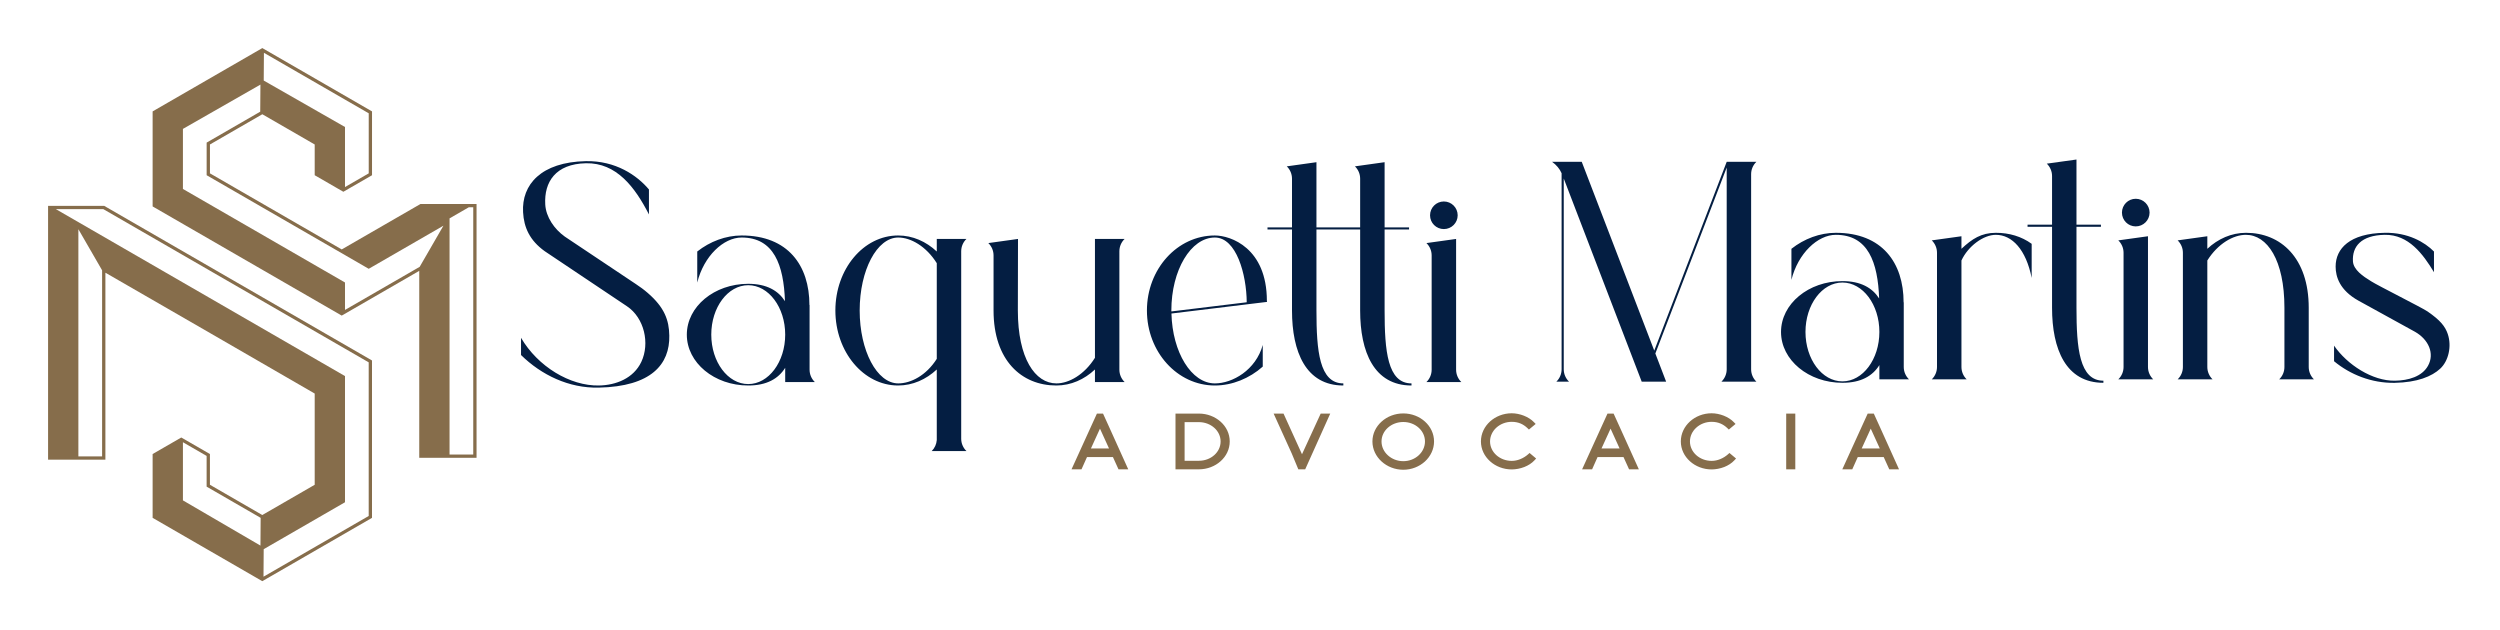
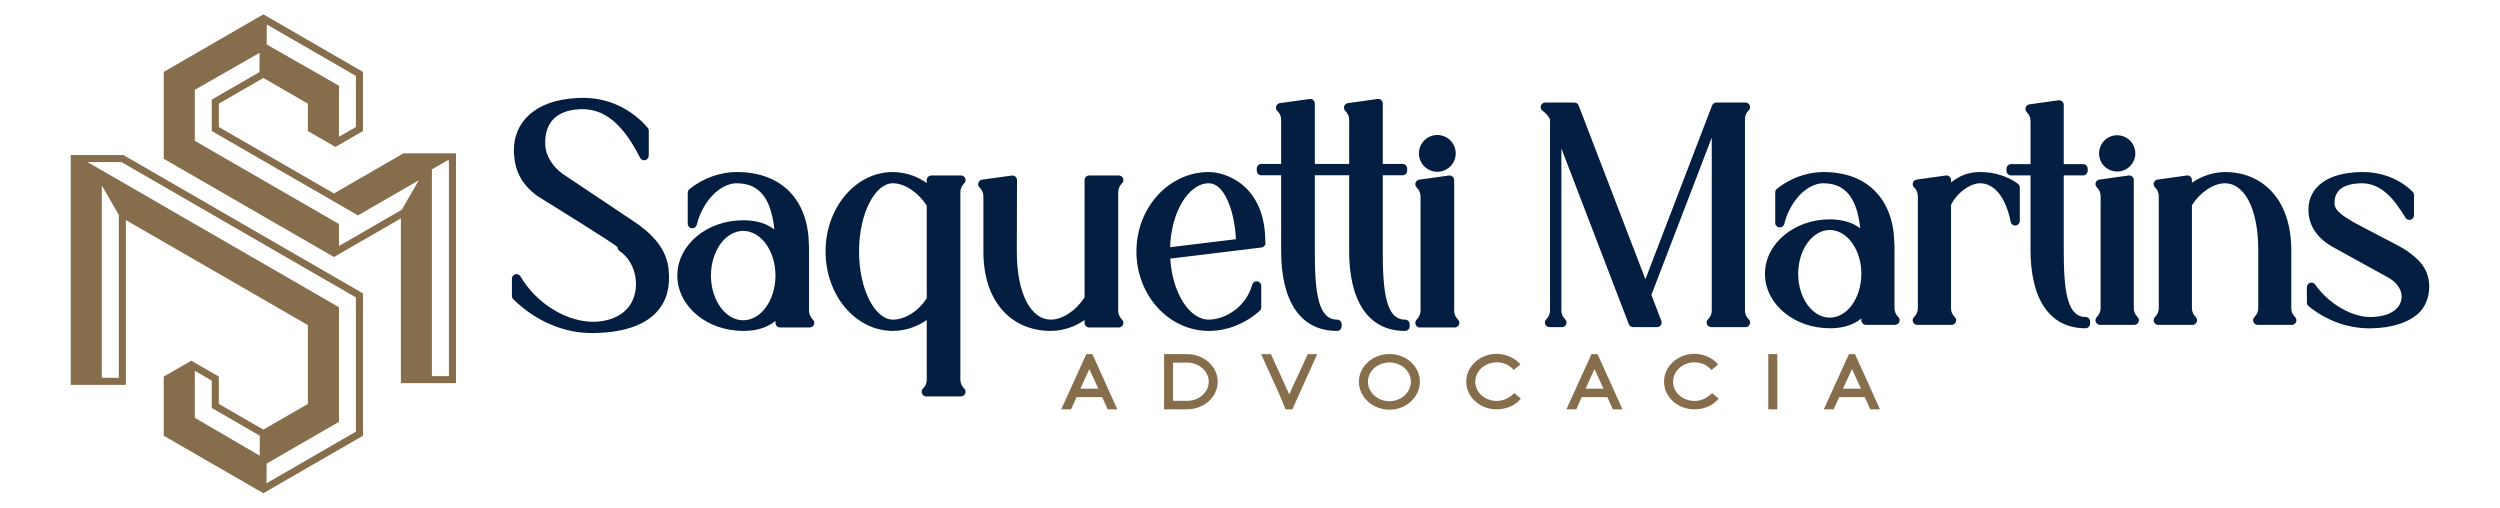
- <svg xmlns="http://www.w3.org/2000/svg" viewBox="0 0 1000.0 251.7" role="img" aria-label="Saquetti Martins Advocacia">
-   <path fill="#866D4B" d="M434.8 182.82L432.6 187.73L428.61 187.73C431.99 180.3 435.37 172.86 438.77 165.43L441.21 165.43L443.52 170.5L451.3 187.73L447.4 187.73L445.17 182.82ZM439.99 171.46L436.37 179.39L443.61 179.39ZM473.84 168.85L473.84 184.31L479.55 184.31C481.97 184.31 484.17 183.44 485.75 182.01C487.29 180.63 488.24 178.71 488.24 176.58C488.24 174.45 487.28 172.53 485.74 171.15C484.16 169.73 481.96 168.85 479.55 168.85ZM488.24 184.49C486 186.5 482.92 187.73 479.55 187.73L470.2 187.73L470.2 165.43L479.55 165.43C482.91 165.43 486 166.67 488.24 168.67C490.49 170.68 491.89 173.47 491.89 176.58C491.89 179.69 490.49 182.48 488.24 184.49ZM519.08 187.13L516.7 181.41L509.45 165.43L513.41 165.43L520.8 181.7L528.28 165.43L532.1 165.43C528.76 172.86 525.41 180.29 522.08 187.73L519.33 187.73ZM567.47 182.13C569.03 180.7 569.99 178.73 569.99 176.59C569.99 174.45 569.04 172.51 567.49 171.11C565.92 169.68 563.74 168.8 561.32 168.8C558.9 168.8 556.7 169.68 555.12 171.11C553.57 172.51 552.61 174.44 552.61 176.59C552.61 178.74 553.58 180.7 555.15 182.13C556.73 183.57 558.92 184.47 561.32 184.47C563.72 184.47 565.9 183.57 567.47 182.13ZM552.64 184.6C550.38 182.55 548.97 179.71 548.97 176.59C548.97 173.47 550.38 170.66 552.63 168.64C554.87 166.61 557.96 165.37 561.32 165.37C564.68 165.37 567.75 166.61 569.98 168.63C572.23 170.66 573.62 173.47 573.62 176.59C573.62 179.7 572.21 182.54 569.97 184.6C567.73 186.63 564.67 187.9 561.32 187.9C557.97 187.9 554.88 186.64 552.64 184.6ZM596.02 184.51C593.77 182.49 592.37 179.69 592.37 176.58C592.37 173.45 593.77 170.63 596.02 168.59C598.25 166.57 601.33 165.31 604.69 165.31C606.27 165.31 607.99 165.66 609.57 166.28C611.09 166.89 612.51 167.76 613.55 168.84L614.27 169.58L611.57 171.82L610.95 171.22C610.14 170.45 609.24 169.83 608.22 169.4C607.19 168.97 606.03 168.73 604.69 168.73C602.29 168.73 600.11 169.63 598.53 171.07C596.99 172.48 596.02 174.44 596.02 176.58C596.02 178.71 596.98 180.64 598.52 182.04C600.1 183.47 602.28 184.35 604.69 184.35C605.92 184.35 607.06 184.08 608.06 183.68C609.35 183.17 610.44 182.43 611.21 181.75L611.83 181.19L614.46 183.41L613.77 184.15C612.68 185.32 611.27 186.19 609.76 186.79C608.09 187.44 606.29 187.77 604.69 187.77C601.33 187.77 598.25 186.53 596.02 184.51ZM639.03 182.82L636.84 187.73L632.84 187.73L643 165.43L645.44 165.43L647.75 170.5L655.54 187.73L651.63 187.73L649.4 182.82ZM644.23 171.46L640.6 179.39L647.84 179.39ZM675.98 184.51C673.73 182.49 672.33 179.69 672.33 176.58C672.33 173.45 673.73 170.63 675.98 168.59C678.21 166.56 681.29 165.31 684.65 165.31C686.23 165.31 687.95 165.66 689.53 166.28C691.05 166.89 692.47 167.76 693.5 168.84L694.22 169.58L691.53 171.82L690.91 171.22C690.1 170.45 689.2 169.83 688.17 169.4C687.15 168.97 685.99 168.73 684.65 168.73C682.25 168.73 680.07 169.63 678.5 171.07C676.94 172.48 675.98 174.44 675.98 176.58C675.98 178.71 676.94 180.64 678.48 182.04C680.06 183.47 682.24 184.35 684.65 184.35C685.88 184.35 687.02 184.08 688.02 183.68C689.31 183.17 690.39 182.43 691.16 181.75L691.78 181.19L694.42 183.41L693.73 184.15C692.64 185.32 691.22 186.19 689.73 186.79C688.05 187.44 686.24 187.77 684.65 187.77C681.29 187.77 678.21 186.53 675.98 184.51ZM717.16 187.74L714.48 187.74L714.48 165.43L718.12 165.43L718.12 187.74ZM743.11 182.82L740.91 187.73L736.92 187.73L747.08 165.43L749.52 165.43L751.83 170.5L759.61 187.73L755.71 187.73L753.48 182.82ZM748.3 171.46L744.68 179.39L751.92 179.39ZM748.3 171.46" />
-   <path fill="#041E42" d="M267.72 134.24C267.62 128.09 265.82 122.98 259.07 117.16C257.59 115.86 255.98 114.71 254.34 113.62L225.91 94.63C221.73 91.64 218.38 86.82 218.1 81.78C217.6 72.82 222.21 65.55 234.39 65.3C246.58 65.05 253.99 74.85 259.58 85.78L259.58 75.79C254.82 70.14 246.26 64.23 234.35 64.46C216.41 64.82 208.62 73.88 209.23 84.86C209.56 91.03 211.9 96.16 217.85 100.45C217.85 100.45 250.78 122.48 250.78 122.5C257.71 127.13 260.04 137.34 256.52 144.77C253.42 151.29 246.49 154.07 239.6 154.2C228.01 154.43 215.11 146.6 208.41 135.12L208.41 142.01C216.6 150.03 227.56 155.31 239.46 155.05C260.58 154.63 267.95 145.65 267.72 134.24ZM577.54 91.63C580.59 91.63 583.07 89.17 583.07 86.12C583.07 83.07 580.59 80.59 577.54 80.59C574.49 80.59 572.02 83.07 572.02 86.12C572.02 89.17 574.49 91.63 577.54 91.63ZM323.83 122L323.77 122C323.77 106.25 315.23 94.19 296.66 94.19C290.31 94.19 283.99 96.58 278.9 100.6L278.9 113.02C281.52 102.44 289.39 95.01 296.66 95.01C309.59 95.01 313.47 106.02 313.99 120.47C311.27 116.22 306.64 113.52 299.29 113.52C285.73 113.52 274.73 122.62 274.73 133.87C274.73 145.09 285.73 154.2 299.29 154.2C306.73 154.2 311.37 151.45 314.08 147.12L314.08 152.82L325.93 152.82C324.58 151.52 323.83 149.74 323.83 147.87L323.83 121.97ZM299.29 153.63C291.13 153.63 284.51 144.77 284.51 133.85C284.51 122.94 291.13 114.08 299.29 114.08C307.46 114.08 314.08 122.94 314.08 133.85C314.08 144.77 307.46 153.63 299.29 153.63ZM334.15 124.2C334.15 140.75 345.4 154.2 359.24 154.2C365.07 154.2 370.43 151.79 374.71 147.79L374.71 176.03C374.58 177.69 373.87 179.26 372.68 180.43L386.58 180.43C385.24 179.13 384.48 177.35 384.48 175.49L384.48 100.52C384.48 98.65 385.24 96.85 386.58 95.58L374.71 95.58L374.71 100.6C370.43 96.6 365.07 94.19 359.24 94.19C345.4 94.19 334.15 107.61 334.15 124.2ZM374.71 105.27L374.71 143.54C370.48 150.22 364.3 153.36 359.3 153.36C350.78 153.36 343.87 140.29 343.87 124.2C343.87 108.07 350.78 95.01 359.3 95.01C364.3 95.01 370.48 98.51 374.71 105.27ZM437.98 152.82L449.85 152.82C448.51 151.52 447.75 149.74 447.75 147.87L447.75 100.52C447.75 98.65 448.51 96.85 449.85 95.58L437.98 95.58L437.98 143.12C433.75 149.88 427.57 153.36 422.57 153.36C414.05 153.36 407.14 143.35 407.14 124.2L407.2 95.58L395.33 97.23C396.67 98.53 397.42 100.3 397.42 102.17L397.42 124.2C397.42 144.21 408.67 154.2 422.53 154.2C428.37 154.2 433.73 151.79 437.98 147.79ZM506.75 120.34C506.75 99.2 492.29 94.19 485.94 94.19C470.93 94.19 458.77 107.61 458.77 124.2C458.77 140.75 470.93 154.2 485.94 154.2C492.87 154.2 499.82 151.35 505.1 146.64L505.1 137.99C502.33 148.04 492.98 153.36 485.94 153.36C476.58 153.36 468.96 140.94 468.58 125.41L506.82 120.76ZM468.56 124.57C468.54 124.44 468.54 124.32 468.54 124.2C468.54 108.07 476.33 95.01 485.94 95.01C494.57 95.01 498.61 109.81 498.69 120.91ZM537.34 154.2L537.34 153.36C527.73 153.36 526.58 140.29 526.58 124.2L526.58 91.78L536.36 91.78L536.36 90.95L526.58 90.95L526.58 64.88L514.71 66.54C516.05 67.83 516.8 69.61 516.8 71.48L516.8 90.95L507 90.95L507 91.78L516.8 91.78L516.8 124.2C516.8 140.75 522.33 154.2 537.34 154.2ZM564.6 154.2L564.6 153.36C554.99 153.36 553.84 140.29 553.84 124.2L553.84 91.78L563.62 91.78L563.62 90.95L553.84 90.95L553.84 64.88L541.97 66.54C543.31 67.83 544.06 69.61 544.06 71.48L544.06 90.95L534.26 90.95L534.26 91.78L544.06 91.78L544.06 124.2C544.06 140.75 549.59 154.2 564.6 154.2ZM570.57 152.82L584.53 152.82C583.19 151.52 582.44 149.74 582.44 147.87L582.44 95.58L570.57 97.23C571.91 98.53 572.66 100.3 572.66 102.17L572.66 147.87C572.66 149.74 571.91 151.52 570.57 152.82" />
-   <path fill="#041E42" d="M854.29 90.56C857.34 90.56 859.83 88.09 859.83 85.04C859.83 81.99 857.34 79.51 854.29 79.51C851.24 79.51 848.78 81.99 848.78 85.04C848.78 88.09 851.24 90.56 854.29 90.56ZM624.64 69.29L624.64 147.72C624.64 149.58 623.89 151.36 622.55 152.66L627.6 152.66C626.26 151.36 625.5 149.58 625.5 147.72L625.5 71.41L656.68 152.66L666.45 152.66L662.14 141.4L690.68 67.03L690.68 147.72C690.68 149.58 689.92 151.36 688.58 152.66L702.55 152.66C701.21 151.36 700.45 149.58 700.45 147.72L700.45 69.67C700.45 67.8 701.21 66.02 702.55 64.73L690.68 64.73L661.7 140.24L632.7 64.73L620.83 64.73C622.55 65.94 623.89 67.57 624.64 69.29ZM761.5 120.92L761.44 120.92C761.44 105.18 752.9 93.12 734.33 93.12C727.98 93.12 721.66 95.5 716.57 99.52L716.57 111.94C719.19 101.37 727.06 93.93 734.33 93.93C747.27 93.93 751.14 104.95 751.66 119.39C748.94 115.14 744.31 112.44 736.97 112.44C723.4 112.44 712.41 121.55 712.41 132.79C712.41 144.01 723.4 153.12 736.97 153.12C744.4 153.12 749.05 150.38 751.75 146.04L751.75 151.74L763.6 151.74C762.26 150.44 761.5 148.66 761.5 146.8L761.5 120.9ZM736.97 152.55C728.8 152.55 722.19 143.7 722.19 132.77C722.19 121.86 728.8 113.01 736.97 113.01C745.13 113.01 751.75 121.86 751.75 132.77C751.75 143.7 745.13 152.55 736.97 152.55ZM798.33 93.93C804.84 93.93 810.41 99.83 812.67 111.18L812.67 97.53C808.61 94.58 803.69 93.12 798.37 93.12C792.53 93.12 788.85 95.52 784.58 99.52L784.58 94.5L772.71 96.15C774.04 97.45 774.8 99.23 774.8 101.09L774.8 146.8C774.8 148.66 774.04 150.44 772.71 151.74L786.67 151.74C785.33 150.44 784.58 148.66 784.58 146.8L784.58 104.19C787.19 98.52 793.33 93.93 798.33 93.93ZM841.36 153.12L841.36 152.28C831.75 152.28 830.59 139.22 830.59 123.12L830.59 90.71L840.37 90.71L840.37 89.87L830.59 89.87L830.59 63.81L818.72 65.46C820.06 66.76 820.82 68.54 820.82 70.4L820.82 89.87L811.02 89.87L811.02 90.71L820.82 90.71L820.82 123.12C820.82 139.68 826.34 153.12 841.36 153.12ZM847.32 151.74L861.29 151.74C859.95 150.44 859.19 148.66 859.19 146.8L859.19 94.5L847.32 96.15C848.66 97.45 849.42 99.23 849.42 101.09L849.42 146.8C849.42 148.66 848.66 150.44 847.32 151.74ZM871.06 151.74L885.03 151.74C883.69 150.44 882.93 148.66 882.93 146.8L882.93 104.19C887.17 97.43 893.34 93.93 898.35 93.93C906.87 93.93 913.77 103.96 913.77 123.12L913.77 146.8C913.77 148.66 913.02 150.44 911.68 151.74L925.58 151.74C924.24 150.44 923.49 148.66 923.49 146.8L923.49 123.12C923.49 103.1 912.24 93.12 898.41 93.12C892.57 93.12 887.21 95.52 882.93 99.52L882.93 94.5L871.06 96.15C872.4 97.45 873.16 99.23 873.16 101.09L873.16 146.8C873.16 148.66 872.4 150.44 871.06 151.74ZM957.99 152.28C948.95 152.45 938.85 145.85 933.62 138.26L933.62 144.49C940.01 149.79 948.59 153.29 957.86 153.14C966.95 152.97 972.73 150.57 976.08 147.47C979.41 144.41 980.77 138.49 979.1 133.59C978.05 130.53 976.16 128.14 971.01 124.58C968.96 123.14 951.02 114.18 948.44 112.5C945.18 110.51 941.41 107.92 941.18 104.59C940.8 98.64 944.4 94.1 953.91 93.93C963.44 93.78 969.23 101.66 973.59 108.88L973.59 100.61C969.88 96.86 963.21 92.95 953.89 93.12C939.88 93.35 934.25 99.44 934.25 106.62C934.25 110.7 935.88 116.08 943.36 120.25C943.36 120.25 965.99 132.71 965.99 132.71C971.41 135.78 973.94 141.4 971.2 146.32C968.8 150.63 963.37 152.2 957.99 152.28" />
-   <path fill="#866D4B" d="M138 150.43L138 200.9C127.16 207.16 116.32 213.42 105.48 219.67L105.4 230.68L147.48 206.39L147.48 144.94C112.1 124.51 76.71 104.08 41.32 83.65L22.34 83.65ZM148.8 144.19C148.8 165.17 148.81 186.16 148.8 207.14C134.18 215.59 119.55 224.03 104.92 232.47C90.29 224.03 75.67 215.59 61.05 207.14L61.05 181.61L72.51 175L83.97 181.61L83.97 193.91L104.92 206.01L125.88 193.91L125.88 157.42C97.93 141.28 70.08 125.13 42.16 109.08L42.16 183.86L19.23 183.86L19.23 82.34L41.67 82.34C77.38 102.96 113.09 123.57 148.8 144.19ZM40.84 108.12L31.35 91.68L31.35 182.55L40.84 182.55ZM73.17 176.89L73.17 200.15L104.18 218.24L104.26 207.14C97.06 202.98 89.86 198.82 82.65 194.66L82.65 182.37ZM73.17 176.89" />
-   <path fill="#866D4B" d="M187.52 82.91L179.82 87.35L179.82 181.8L189.3 181.8L189.3 82.91ZM138 113L138 123.97L167.87 106.73L177.37 90.28C167.17 96.16 157.69 101.64 147.49 107.52C125.88 95.04 104.27 82.57 82.66 70.09L82.66 57.04L104.09 44.67L104.17 33.84L73.17 51.56L73.17 75.58ZM61.05 82.57L61.05 44.56C75.68 36.12 90.3 27.67 104.93 19.23C119.55 27.67 134.18 36.12 148.81 44.56L148.81 70.09L137.34 76.71C133.52 74.5 129.7 72.3 125.88 70.09L125.88 57.79L104.93 45.7L83.98 57.79L83.98 69.34L136.69 99.77L168.18 81.6L190.62 81.6L190.62 183.12L167.7 183.12L167.7 108.34L136.69 126.24ZM105.49 32.22C116.33 38.41 127.17 44.6 138 50.8L138 74.82L147.49 69.34L147.49 45.32L105.57 21.12ZM105.49 32.22" />
+ <svg xmlns="http://www.w3.org/2000/svg" viewBox="0 0 385.22 78.21" role="img" aria-label="Saquetti Martins Advocacia">
+   <path fill="#866D4B" d="M52.23,47.53,52.23,65C48.52,67.15,44.8,69.29,41.09,71.43L41.06,74.47,54.84,66.51,54.84,45.83,18.71,24.97,13.47,24.97,52.23,47.34ZM68.96,24.71,66.55,26.1,66.55,57.96,69.17,57.96,69.17,24.71ZM52.23,34.71,52.23,37.91,61.91,32.32,64.53,27.78,55.16,33.19C47.65,28.86,40.14,24.52,32.63,20.19L32.63,15.35,39.98,11.11,40,8.14,30.02,13.84,30.02,21.7,52.23,34.52ZM25.23,24.28,25.23,11.08C30.34,8.12,35.46,5.16,40.58,2.21,45.7,5.17,50.82,8.12,55.93,11.08L55.93,20.19C54.52,21,53.1,21.82,51.68,22.64L47.44,20.19,47.44,15.97,40.58,12.01,33.72,15.97,33.72,19.57,51.46,29.81,62.16,23.63C64.86,23.62,67.56,23.63,70.26,23.63L70.26,59.04,61.77,59.04,61.77,33.65,51.46,39.6C42.71,34.57,33.98,29.51,25.23,24.46ZM41.09,6.85C44.8,8.96,48.52,11.08,52.23,13.21L52.23,21.07,54.84,19.57,54.84,11.7,41.11,3.77ZM55.93,45.39,55.93,52.58C55.93,57.37,55.93,62.16,55.93,66.96L55.93,67.14,48.25,71.57,40.58,76C35.46,73.05,30.34,70.1,25.23,67.14L25.23,58.03,29.48,55.58,33.72,58.03,33.72,62.24,40.58,66.2,47.44,62.24,47.44,50.1,38.08,44.69C31.75,41.03,25.43,37.38,19.39,33.91L19.39,59.3,10.9,59.3,10.9,23.88C13.6,23.88,16.3,23.88,19,23.88,31.31,30.98,43.61,38.11,55.93,45.21ZM18.31,33.11,15.69,28.58,15.69,58.21,18.31,58.21ZM30.02,57.14,30.02,64.38,40.01,70.21,40.04,67.14C37.57,65.71,35.1,64.29,32.63,62.86L32.63,58.65ZM30.02,57.14" />
+   <path fill="#041E42" d="M102.32,38.98C102.87,40.14,103.07,41.31,103.09,42.58L103.09,42.6C103.14,45.01,102.38,47.16,100.49,48.74,98.66,50.27,95.78,51.24,91.55,51.32L91.54,51.32C89.22,51.37,87,50.9,84.95,50.04,82.79,49.14,80.81,47.78,79.13,46.15,78.98,46.01,78.88,45.82,78.88,45.6L78.88,42.95C78.88,42.71,79,42.47,79.23,42.34,79.57,42.14,80,42.26,80.2,42.59,81.43,44.69,83.22,46.46,85.23,47.69,87.25,48.92,89.47,49.62,91.57,49.58,92.86,49.55,94.16,49.26,95.24,48.66,96.17,48.14,96.95,47.39,97.44,46.36,98.05,45.06,98.15,43.51,97.78,42.09,97.43,40.73,96.66,39.5,95.53,38.72,95.31,38.6,95.16,38.37,95.16,38.1,95.16,37.83,83.49,30.63,82.85,30.23L82.8,30.2C81.57,29.31,80.7,28.32,80.12,27.23,79.55,26.14,79.27,24.97,79.2,23.69L79.19,23.67C79.19,23.58,79.18,23.48,79.18,23.36L79.18,23.35C79.14,21.18,79.89,19.2,81.52,17.71,83.11,16.26,85.52,15.29,88.81,15.11,89.04,15.1,89.28,15.09,89.54,15.08L89.55,15.08C91.7,15.04,93.59,15.49,95.18,16.21,97.15,17.1,98.68,18.38,99.75,19.64,99.89,19.76,99.97,19.95,99.97,20.15L99.97,23.99,99.96,23.99C99.96,24.24,99.82,24.49,99.58,24.62,99.23,24.8,98.8,24.65,98.63,24.31,97.59,22.27,96.38,20.35,94.88,18.96,93.45,17.62,91.72,16.78,89.59,16.82,89.48,16.83,89.35,16.83,89.21,16.84,87.3,16.94,85.97,17.56,85.15,18.49,84.33,19.42,83.98,20.69,84.01,22.12,84.01,22.19,84.02,22.29,84.02,22.41L84.02,22.41C84.07,23.22,84.35,24.02,84.79,24.74,85.28,25.55,85.96,26.26,86.73,26.81L97.64,34.1C97.95,34.31,98.27,34.53,98.6,34.77,98.91,35,99.21,35.24,99.52,35.5L99.53,35.51C100.9,36.7,101.78,37.83,102.32,38.98ZM328.21,25.61C327.7,26.12,327,26.43,326.23,26.43,325.46,26.43,324.76,26.12,324.25,25.61,323.75,25.11,323.44,24.41,323.44,23.64,323.44,22.87,323.75,22.17,324.25,21.66,324.76,21.15,325.46,20.84,326.23,20.84,327,20.84,327.7,21.15,328.21,21.66,328.71,22.17,329.03,22.87,329.03,23.64,329.03,24.41,328.71,25.1,328.21,25.61ZM238.84,47.83,238.84,18.38C238.73,18.17,238.59,17.95,238.42,17.74,238.22,17.51,238,17.3,237.76,17.12,237.54,17,237.4,16.77,237.4,16.51,237.4,16.12,237.72,15.8,238.11,15.8L242.59,15.8,242.59,15.8C242.88,15.8,243.15,15.97,243.25,16.25L253.54,43.03,263.8,16.28C263.89,16,264.16,15.8,264.48,15.8L268.96,15.8,268.96,15.8C269.14,15.8,269.32,15.87,269.46,16.01,269.74,16.29,269.73,16.74,269.45,17.01,269.27,17.19,269.12,17.4,269.02,17.64,268.93,17.86,268.88,18.11,268.88,18.37L268.88,47.83C268.88,48.09,268.93,48.34,269.02,48.57,269.11,48.78,269.25,48.98,269.42,49.15,269.57,49.29,269.67,49.48,269.67,49.7,269.67,50.09,269.35,50.41,268.96,50.41L263.68,50.41,263.68,50.4C263.5,50.4,263.32,50.33,263.18,50.19,262.9,49.91,262.91,49.46,263.19,49.19,263.38,49.01,263.52,48.8,263.62,48.57,263.71,48.34,263.76,48.09,263.76,47.83L263.76,21.21,254.46,45.44,255.98,49.41C256.02,49.5,256.04,49.6,256.04,49.7,256.04,50.09,255.73,50.41,255.33,50.41L251.64,50.41C251.36,50.41,251.09,50.23,250.98,49.95L240.59,22.87,240.59,47.83C240.59,48.09,240.64,48.34,240.73,48.57,240.82,48.78,240.96,48.98,241.13,49.15,241.28,49.29,241.38,49.48,241.38,49.7,241.38,50.09,241.06,50.41,240.66,50.41L238.76,50.41,238.76,50.4C238.57,50.4,238.39,50.33,238.25,50.19,237.98,49.91,237.98,49.46,238.27,49.19,238.45,49.01,238.6,48.8,238.69,48.57,238.79,48.34,238.84,48.09,238.84,47.83ZM288.96,29.49C290.91,31.48,291.86,34.31,291.89,37.52,291.91,37.58,291.92,37.64,291.92,37.71L291.92,47.48C291.92,47.74,291.97,47.99,292.07,48.22,292.16,48.44,292.29,48.64,292.46,48.81,292.61,48.94,292.71,49.13,292.71,49.35,292.71,49.74,292.39,50.06,292,50.06L287.52,50.06C287.13,50.06,286.81,49.74,286.81,49.35L286.81,49.08C286.45,49.37,286.05,49.63,285.6,49.84,284.61,50.32,283.4,50.58,281.95,50.58,279.21,50.58,276.74,49.66,274.94,48.17,273.1,46.65,271.96,44.54,271.96,42.2,271.96,39.85,273.1,37.74,274.94,36.22,276.74,34.73,279.21,33.8,281.95,33.8,283.39,33.8,284.58,34.07,285.57,34.53,285.96,34.72,286.32,34.94,286.64,35.18,286.45,33.39,286.05,31.83,285.36,30.65,284.49,29.15,283.1,28.24,280.95,28.24,279.75,28.24,278.47,28.89,277.38,29.99,276.3,31.1,275.41,32.64,274.95,34.45,274.89,34.78,274.6,35.04,274.25,35.04,273.86,35.04,273.54,34.72,273.54,34.33L273.54,29.64,273.54,29.64C273.54,29.43,273.63,29.23,273.81,29.08,274.84,28.27,276,27.62,277.22,27.18,278.43,26.75,279.69,26.51,280.95,26.51,284.5,26.51,287.15,27.62,288.96,29.49ZM278.57,47.05C279.45,48.22,280.64,48.94,281.95,48.94,283.25,48.94,284.45,48.22,285.32,47.05,286.24,45.81,286.81,44.1,286.81,42.19,286.81,40.29,286.24,38.57,285.32,37.34,284.45,36.17,283.25,35.44,281.95,35.44,280.64,35.44,279.45,36.17,278.57,37.34,277.65,38.57,277.08,40.29,277.08,42.19,277.08,44.1,277.65,45.81,278.57,47.05ZM307.94,29.71C307.13,28.74,306.15,28.24,305.11,28.24,304.32,28.24,303.42,28.62,302.6,29.23,301.79,29.83,301.08,30.65,300.63,31.56L300.63,47.48C300.63,47.74,300.68,47.99,300.77,48.22,300.86,48.44,301,48.64,301.17,48.81,301.32,48.94,301.42,49.13,301.42,49.35,301.42,49.74,301.1,50.06,300.71,50.06L295.43,50.06,295.43,50.06C295.25,50.06,295.07,49.99,294.93,49.84,294.65,49.56,294.66,49.11,294.94,48.84,295.13,48.66,295.27,48.45,295.37,48.22,295.46,47.99,295.52,47.74,295.52,47.48L295.52,30.23C295.52,29.97,295.46,29.72,295.37,29.49,295.27,29.27,295.13,29.07,294.95,28.89,294.84,28.78,294.75,28.64,294.73,28.47,294.68,28.08,294.95,27.72,295.34,27.67L299.77,27.05C299.82,27.04,299.86,27.03,299.91,27.03,300.31,27.03,300.63,27.35,300.63,27.74L300.63,28.1C301.07,27.76,301.51,27.47,301.98,27.23,302.9,26.76,303.9,26.51,305.13,26.51,306.2,26.51,307.25,26.66,308.23,26.97,309.19,27.26,310.09,27.71,310.91,28.29,311.1,28.42,311.23,28.64,311.23,28.89L311.23,34.04C311.23,34.37,311,34.67,310.66,34.74,310.27,34.82,309.9,34.57,309.82,34.18,309.43,32.21,308.77,30.71,307.94,29.71ZM322.06,49.55,322.06,49.87C322.06,50.26,321.74,50.58,321.35,50.58,318.45,50.58,316.39,49.36,315.02,47.36,313.52,45.16,312.88,42.02,312.88,38.55L312.88,27.03,309.89,27.03C309.5,27.03,309.18,26.71,309.18,26.32L309.18,26C309.18,25.6,309.5,25.29,309.89,25.29L312.88,25.29,312.88,18.65C312.88,18.39,312.83,18.14,312.73,17.91,312.64,17.69,312.5,17.48,312.32,17.31,312.21,17.2,312.13,17.05,312.1,16.88,312.05,16.49,312.32,16.14,312.71,16.08L317.14,15.46C317.18,15.45,317.23,15.45,317.29,15.45,317.68,15.45,318,15.77,318,16.16L318,25.29,320.98,25.29C321.37,25.29,321.69,25.6,321.69,26L321.69,26.32C321.69,26.71,321.37,27.03,320.98,27.03L318,27.03,318,38.55C318,41.53,318.1,44.23,318.64,46.14,319.11,47.81,319.93,48.84,321.35,48.84,321.74,48.84,322.06,49.16,322.06,49.55ZM328.87,50.06,323.6,50.06,323.6,50.06C323.41,50.06,323.23,49.99,323.09,49.84,322.82,49.56,322.82,49.11,323.11,48.84,323.29,48.66,323.43,48.45,323.53,48.22,323.63,47.99,323.68,47.74,323.68,47.48L323.68,30.23C323.68,29.97,323.63,29.72,323.53,29.49,323.44,29.27,323.3,29.07,323.12,28.89,323,28.78,322.92,28.64,322.89,28.47,322.84,28.08,323.11,27.72,323.5,27.67L327.93,27.05C327.98,27.04,328.03,27.03,328.08,27.03,328.47,27.03,328.79,27.35,328.79,27.74L328.79,47.48C328.79,47.74,328.84,47.99,328.94,48.22,329.03,48.44,329.16,48.64,329.33,48.81,329.48,48.94,329.58,49.13,329.58,49.35,329.58,49.74,329.26,50.06,328.87,50.06ZM337.83,50.06,332.56,50.06,332.56,50.06C332.38,50.06,332.19,49.99,332.05,49.84,331.78,49.56,331.79,49.11,332.07,48.84,332.25,48.66,332.39,48.45,332.49,48.22,332.59,47.99,332.64,47.74,332.64,47.48L332.64,30.23C332.64,29.97,332.59,29.72,332.49,29.49,332.4,29.27,332.26,29.07,332.08,28.89,331.96,28.78,331.88,28.64,331.86,28.47,331.8,28.08,332.07,27.72,332.46,27.67L336.89,27.05C336.94,27.04,336.99,27.03,337.04,27.03,337.43,27.03,337.75,27.35,337.75,27.74L337.75,28.16C338.31,27.77,338.91,27.44,339.53,27.19,340.58,26.75,341.71,26.51,342.88,26.51,345.82,26.51,348.48,27.63,350.36,29.87,352.03,31.87,353.06,34.77,353.06,38.55L353.06,47.48C353.06,47.74,353.11,47.99,353.2,48.22,353.3,48.44,353.43,48.64,353.6,48.81,353.75,48.94,353.85,49.13,353.85,49.35,353.85,49.74,353.53,50.06,353.14,50.06L347.89,50.06,347.89,50.06C347.7,50.06,347.52,49.99,347.38,49.84,347.11,49.56,347.11,49.11,347.39,48.84,347.58,48.66,347.72,48.45,347.82,48.22,347.92,47.99,347.97,47.74,347.97,47.48L347.97,38.55C347.97,35.21,347.4,32.65,346.48,30.9,345.55,29.14,344.26,28.24,342.86,28.24,342.01,28.24,341.04,28.56,340.1,29.19,339.25,29.75,338.44,30.56,337.75,31.61L337.75,47.48C337.75,47.74,337.8,47.99,337.9,48.22,337.99,48.44,338.12,48.64,338.29,48.81,338.45,48.94,338.54,49.13,338.54,49.35,338.54,49.74,338.22,50.06,337.83,50.06ZM360.78,47.51C362.25,48.35,363.85,48.87,365.36,48.85,366.36,48.83,367.36,48.67,368.19,48.29,368.85,47.99,369.4,47.56,369.73,46.96,370.13,46.24,370.16,45.49,369.89,44.78,369.59,44.01,368.95,43.31,368.06,42.8L359.5,38.08,359.5,38.08C357.96,37.23,357.02,36.23,356.45,35.23,355.87,34.2,355.7,33.19,355.7,32.32,355.7,30.65,356.39,29.11,357.97,28.03,359.28,27.13,361.19,26.56,363.81,26.51,365.48,26.48,366.93,26.78,368.17,27.25,369.71,27.84,370.92,28.7,371.76,29.55L371.76,29.55C371.89,29.68,371.97,29.86,371.97,30.05L371.97,33.17C371.96,33.41,371.84,33.65,371.63,33.78,371.29,33.98,370.85,33.88,370.65,33.54,369.85,32.22,368.93,30.85,367.8,29.84,366.72,28.87,365.43,28.22,363.84,28.24,363.7,28.24,363.55,28.25,363.39,28.26,362.01,28.35,361.07,28.71,360.49,29.26,359.95,29.78,359.71,30.49,359.72,31.32,359.72,31.36,359.73,31.42,359.73,31.49L359.73,31.51C359.76,31.93,360.05,32.34,360.45,32.72,360.93,33.17,361.55,33.58,362.14,33.93L362.15,33.94C362.59,34.23,364.42,35.18,366.26,36.14,368.25,37.17,370.26,38.21,370.69,38.52,371.71,39.23,372.41,39.82,372.92,40.4,373.46,41.02,373.78,41.61,374.01,42.27,374.36,43.31,374.4,44.46,374.17,45.51,373.94,46.59,373.42,47.58,372.68,48.26L372.68,48.26C371.93,48.95,370.91,49.55,369.56,49.97,368.41,50.33,367.02,50.56,365.33,50.59,363.56,50.62,361.86,50.31,360.29,49.76L360.25,49.74C358.58,49.14,357.05,48.26,355.75,47.19,355.57,47.05,355.46,46.85,355.46,46.62L355.46,44.26C355.46,44.03,355.57,43.82,355.77,43.67,356.09,43.45,356.53,43.53,356.75,43.86,357.72,45.26,359.16,46.58,360.78,47.51ZM223.48,25.64C222.96,26.15,222.25,26.47,221.47,26.47,220.69,26.47,219.98,26.15,219.47,25.64,218.96,25.13,218.64,24.42,218.64,23.64,218.64,22.86,218.96,22.15,219.47,21.63,219.98,21.12,220.69,20.8,221.47,20.8,222.25,20.8,222.96,21.12,223.48,21.63,223.99,22.15,224.31,22.86,224.31,23.64,224.31,24.42,223.99,25.13,223.48,25.64ZM121.66,29.53C123.64,31.57,124.6,34.44,124.64,37.71,124.66,37.77,124.66,37.83,124.66,37.9L124.66,47.85C124.66,48.12,124.72,48.38,124.82,48.61,124.91,48.83,125.05,49.03,125.22,49.21,125.37,49.34,125.47,49.54,125.47,49.75,125.47,50.15,125.15,50.46,124.76,50.46L120.2,50.46C119.81,50.46,119.49,50.15,119.49,49.75L119.49,49.45C119.12,49.75,118.7,50.02,118.24,50.24,117.23,50.73,116,50.99,114.52,50.99,111.75,50.99,109.22,50.06,107.39,48.54,105.53,46.99,104.37,44.85,104.37,42.47,104.37,40.09,105.52,37.94,107.39,36.39,109.22,34.87,111.74,33.94,114.52,33.94,115.98,33.94,117.2,34.2,118.2,34.67,118.61,34.87,118.98,35.1,119.32,35.35,119.13,33.52,118.72,31.92,118.02,30.7,117.13,29.17,115.7,28.24,113.51,28.24,112.28,28.24,110.98,28.9,109.86,30.03,108.76,31.16,107.85,32.73,107.38,34.58,107.32,34.91,107.04,35.17,106.68,35.17,106.29,35.17,105.97,34.85,105.97,34.46L105.97,29.68,105.98,29.68C105.98,29.48,106.07,29.27,106.25,29.13,107.29,28.3,108.47,27.64,109.71,27.19,110.94,26.75,112.22,26.51,113.51,26.51,117.11,26.51,119.81,27.64,121.66,29.53ZM111.07,47.41C111.97,48.61,113.19,49.35,114.52,49.35,115.85,49.35,117.07,48.61,117.97,47.41,118.91,46.15,119.49,44.4,119.49,42.46,119.49,40.52,118.91,38.77,117.97,37.51,117.07,36.32,115.86,35.58,114.52,35.58,113.19,35.58,111.97,36.32,111.07,37.51,110.13,38.77,109.55,40.52,109.55,42.46,109.55,44.4,110.13,46.15,111.07,47.41ZM130.2,47.36C128.35,45.15,127.21,42.1,127.21,38.75,127.21,35.4,128.35,32.35,130.2,30.14,132.08,27.9,134.68,26.51,137.56,26.51,138.75,26.51,139.9,26.75,140.97,27.19,141.61,27.46,142.22,27.8,142.8,28.2L142.8,27.75C142.8,27.36,143.12,27.04,143.51,27.04L148.07,27.04C148.26,27.04,148.45,27.12,148.59,27.26,148.86,27.55,148.84,27.99,148.56,28.26,148.38,28.44,148.23,28.65,148.13,28.89,148.03,29.12,147.98,29.38,147.98,29.65L147.98,58.47C147.98,58.73,148.03,58.99,148.13,59.23,148.22,59.44,148.36,59.65,148.54,59.83,148.69,59.96,148.78,60.15,148.78,60.37,148.78,60.76,148.46,61.08,148.07,61.08L142.73,61.08,142.73,61.08C142.54,61.08,142.36,61.01,142.22,60.87,141.95,60.58,141.95,60.14,142.23,59.86,142.39,59.7,142.53,59.51,142.63,59.3,142.72,59.1,142.78,58.88,142.8,58.66L142.8,49.31C142.22,49.71,141.61,50.05,140.97,50.31,139.9,50.75,138.75,50.99,137.56,50.99,134.68,50.99,132.08,49.6,130.2,47.36ZM142.8,45.98,142.8,31.68C142.1,30.61,141.26,29.78,140.4,29.21,139.44,28.57,138.45,28.24,137.59,28.24,136.23,28.24,134.97,29.35,134.02,31.15,133,33.08,132.37,35.77,132.37,38.75,132.37,41.73,133,44.42,134.02,46.35,134.97,48.14,136.23,49.25,137.59,49.25,138.47,49.25,139.48,48.95,140.45,48.33,141.29,47.8,142.11,47.01,142.8,45.98ZM172.39,50.46,167.83,50.46C167.43,50.46,167.12,50.15,167.12,49.75L167.12,49.31C166.54,49.71,165.94,50.05,165.3,50.31,164.23,50.75,163.08,50.99,161.89,50.99,158.89,50.99,156.18,49.86,154.28,47.58,152.57,45.54,151.53,42.6,151.53,38.75L151.53,30.29C151.53,30.02,151.48,29.76,151.38,29.53,151.28,29.3,151.14,29.09,150.95,28.91,150.84,28.8,150.75,28.65,150.73,28.48,150.68,28.1,150.95,27.74,151.34,27.68L155.9,27.05C155.93,27.05,155.96,27.04,156,27.04,156.39,27.04,156.71,27.36,156.71,27.75L156.68,38.75C156.68,42.15,157.26,44.76,158.2,46.54,159.15,48.33,160.47,49.25,161.91,49.25,162.77,49.25,163.76,48.93,164.72,48.29,165.58,47.72,166.42,46.89,167.12,45.82L167.12,27.75C167.12,27.36,167.43,27.04,167.83,27.04L172.39,27.04C172.58,27.04,172.77,27.12,172.91,27.26,173.18,27.55,173.16,27.99,172.88,28.26,172.7,28.44,172.55,28.65,172.45,28.89,172.35,29.12,172.3,29.38,172.3,29.65L172.3,47.85C172.3,48.12,172.35,48.38,172.45,48.61,172.54,48.83,172.68,49.03,172.85,49.21,173,49.34,173.1,49.54,173.1,49.75,173.1,50.15,172.79,50.46,172.39,50.46ZM186.27,26.51C188.91,26.51,194.95,28.56,194.97,37.22L194.99,37.35C195.04,37.74,194.76,38.09,194.37,38.14L180.33,39.85C180.48,42.45,181.19,44.77,182.25,46.47,183.32,48.19,184.73,49.25,186.27,49.25,187.57,49.25,189.13,48.71,190.44,47.66,191.55,46.77,192.48,45.52,192.93,43.93,192.99,43.6,193.28,43.34,193.63,43.34,194.02,43.34,194.34,43.66,194.34,44.05L194.34,47.38,194.34,47.38C194.34,47.57,194.26,47.77,194.1,47.9,193.01,48.88,191.75,49.65,190.41,50.19,189.08,50.71,187.67,50.99,186.27,50.99,183.17,50.99,180.38,49.61,178.35,47.38,176.35,45.17,175.11,42.12,175.11,38.75,175.11,35.39,176.35,32.33,178.35,30.12,180.38,27.89,183.17,26.51,186.27,26.51ZM182.14,31.18C181.08,32.96,180.39,35.39,180.3,38.09L190.44,36.86C190.35,34.73,189.89,32.35,189.02,30.59,188.34,29.21,187.42,28.24,186.27,28.24,184.68,28.24,183.23,29.37,182.14,31.18ZM206.73,49.96,206.73,50.28C206.73,50.68,206.41,50.99,206.02,50.99,203.07,50.99,200.98,49.76,199.59,47.73,198.06,45.48,197.41,42.29,197.41,38.75L197.41,27.01,194.36,27.01C193.96,27.01,193.65,26.69,193.65,26.3L193.65,25.97C193.65,25.58,193.96,25.26,194.36,25.26L197.41,25.26,197.41,18.49C197.41,18.22,197.36,17.96,197.27,17.73,197.17,17.51,197.02,17.29,196.84,17.11,196.72,17,196.64,16.86,196.62,16.69,196.56,16.3,196.84,15.94,197.22,15.89L201.74,15.26C201.79,15.25,201.83,15.24,201.88,15.24,202.28,15.24,202.6,15.56,202.6,15.95L202.6,25.26,207.89,25.26,207.89,18.49C207.89,18.22,207.84,17.96,207.74,17.73,207.64,17.51,207.5,17.29,207.32,17.11,207.2,17,207.12,16.86,207.1,16.69,207.04,16.3,207.31,15.94,207.7,15.89L212.21,15.26C212.26,15.25,212.31,15.24,212.36,15.24,212.75,15.24,213.07,15.56,213.07,15.95L213.07,25.26,216.12,25.26C216.51,25.26,216.83,25.58,216.83,25.97L216.83,26.3C216.83,26.69,216.51,27.01,216.12,27.01L213.07,27.01,213.07,38.75C213.07,41.8,213.18,44.54,213.73,46.49,214.21,48.19,215.04,49.25,216.5,49.25,216.89,49.25,217.21,49.57,217.21,49.96L217.21,50.28C217.21,50.68,216.89,50.99,216.5,50.99,213.55,50.99,211.46,49.76,210.07,47.73,208.54,45.48,207.89,42.29,207.89,38.75L207.89,27.01,202.6,27.01,202.6,38.75C202.6,41.8,202.7,44.54,203.25,46.49,203.73,48.19,204.57,49.25,206.02,49.25,206.41,49.25,206.73,49.57,206.73,49.96ZM224.16,50.46,218.79,50.46C218.61,50.46,218.42,50.39,218.28,50.25,218.01,49.97,218.02,49.52,218.3,49.24,218.49,49.06,218.64,48.84,218.73,48.61,218.83,48.38,218.89,48.12,218.89,47.85L218.89,30.29C218.89,30.02,218.83,29.76,218.73,29.53,218.64,29.3,218.5,29.09,218.31,28.91,218.2,28.8,218.11,28.65,218.09,28.48,218.04,28.1,218.3,27.74,218.7,27.68L223.21,27.05C223.25,27.05,223.3,27.04,223.36,27.04,223.75,27.04,224.07,27.36,224.07,27.75L224.07,47.85C224.07,48.12,224.12,48.38,224.22,48.61,224.31,48.83,224.45,49.03,224.62,49.21,224.77,49.34,224.87,49.54,224.87,49.75,224.87,50.15,224.55,50.46,224.16,50.46" />
+   <path fill="#866D4B" d="M165.88,61.19,165.04,63.07,163.52,63.07C164.8,60.23,166.09,57.4,167.39,54.57L168.32,54.57,169.2,56.5,172.16,63.07,170.68,63.07,169.83,61.19ZM167.86,56.87,166.47,59.89,169.23,59.89ZM180.75,55.87,180.75,61.76,182.93,61.76C183.86,61.76,184.69,61.43,185.29,60.89,185.88,60.36,186.25,59.63,186.25,58.82,186.25,58.01,185.88,57.28,185.29,56.75,184.69,56.21,183.85,55.87,182.93,55.87ZM186.25,61.83C185.39,62.6,184.21,63.07,182.93,63.07L179.37,63.07,179.37,54.57,182.93,54.57C184.21,54.57,185.39,55.04,186.24,55.8,187.1,56.57,187.63,57.63,187.63,58.82,187.63,60,187.1,61.07,186.25,61.83ZM198,62.84,197.09,60.66,194.33,54.57,195.84,54.57,198.65,60.77,201.51,54.57,202.96,54.57C201.69,57.4,200.41,60.23,199.14,63.07L198.09,63.07ZM216.44,60.93C217.04,60.39,217.4,59.64,217.4,58.82,217.4,58.01,217.04,57.27,216.45,56.73,215.85,56.19,215.02,55.85,214.1,55.85,213.18,55.85,212.34,56.19,211.73,56.73,211.14,57.27,210.78,58,210.78,58.82,210.78,59.64,211.15,60.39,211.74,60.93,212.35,61.48,213.18,61.82,214.1,61.82,215.01,61.82,215.84,61.48,216.44,60.93ZM210.79,61.87C209.93,61.09,209.39,60.01,209.39,58.82,209.39,57.63,209.93,56.56,210.79,55.79,211.64,55.02,212.82,54.55,214.1,54.55,215.38,54.55,216.55,55.02,217.4,55.79,218.25,56.56,218.79,57.63,218.79,58.82,218.79,60.01,218.25,61.09,217.39,61.87,216.54,62.65,215.38,63.13,214.1,63.13,212.82,63.13,211.64,62.65,210.79,61.87ZM227.32,61.84C226.46,61.07,225.93,60,225.93,58.82,225.93,57.62,226.46,56.55,227.32,55.77,228.17,55,229.35,54.52,230.63,54.52,231.23,54.52,231.89,54.65,232.49,54.89,233.07,55.12,233.61,55.46,234,55.87L234.28,56.15,233.25,57,233.02,56.78C232.71,56.48,232.36,56.24,231.97,56.08,231.58,55.92,231.14,55.83,230.63,55.83,229.71,55.83,228.88,56.17,228.28,56.71,227.69,57.26,227.32,58,227.32,58.82,227.32,59.63,227.69,60.37,228.28,60.9,228.88,61.44,229.71,61.78,230.63,61.78,231.1,61.78,231.53,61.68,231.91,61.53,232.41,61.33,232.82,61.05,233.11,60.78L233.35,60.57,234.35,61.42,234.09,61.7C233.68,62.15,233.14,62.48,232.56,62.71,231.92,62.96,231.23,63.08,230.63,63.08,229.35,63.08,228.18,62.61,227.32,61.84ZM243.72,61.19,242.88,63.07,241.36,63.07,245.23,54.57,246.16,54.57,247.04,56.5,250.01,63.07,248.52,63.07,247.67,61.19ZM245.7,56.87,244.32,59.89,247.08,59.89ZM257.8,61.84C256.94,61.07,256.41,60,256.41,58.82,256.41,57.62,256.94,56.55,257.8,55.77,258.65,55,259.82,54.52,261.11,54.52,261.71,54.52,262.36,54.65,262.96,54.89,263.55,55.12,264.08,55.46,264.48,55.87L264.75,56.15,263.73,57,263.49,56.78C263.18,56.48,262.84,56.24,262.45,56.08,262.06,55.92,261.61,55.83,261.11,55.83,260.19,55.83,259.36,56.17,258.76,56.71,258.17,57.26,257.8,58,257.8,58.82,257.8,59.63,258.16,60.37,258.75,60.9,259.35,61.44,260.19,61.78,261.11,61.78,261.57,61.78,262.01,61.68,262.39,61.53,262.88,61.33,263.29,61.05,263.59,60.78L263.82,60.57,264.83,61.42,264.57,61.7C264.15,62.15,263.61,62.48,263.04,62.71,262.4,62.96,261.71,63.08,261.11,63.08,259.82,63.08,258.65,62.61,257.8,61.84ZM273.5,63.07,272.47,63.07,272.47,54.57,273.86,54.57,273.86,63.07ZM283.39,61.19,282.55,63.07,281.03,63.07,284.9,54.57,285.83,54.57,286.71,56.5,289.68,63.07,288.19,63.07,287.34,61.19ZM285.37,56.87,283.98,59.89,286.75,59.89ZM285.37,56.87" />
</svg>
